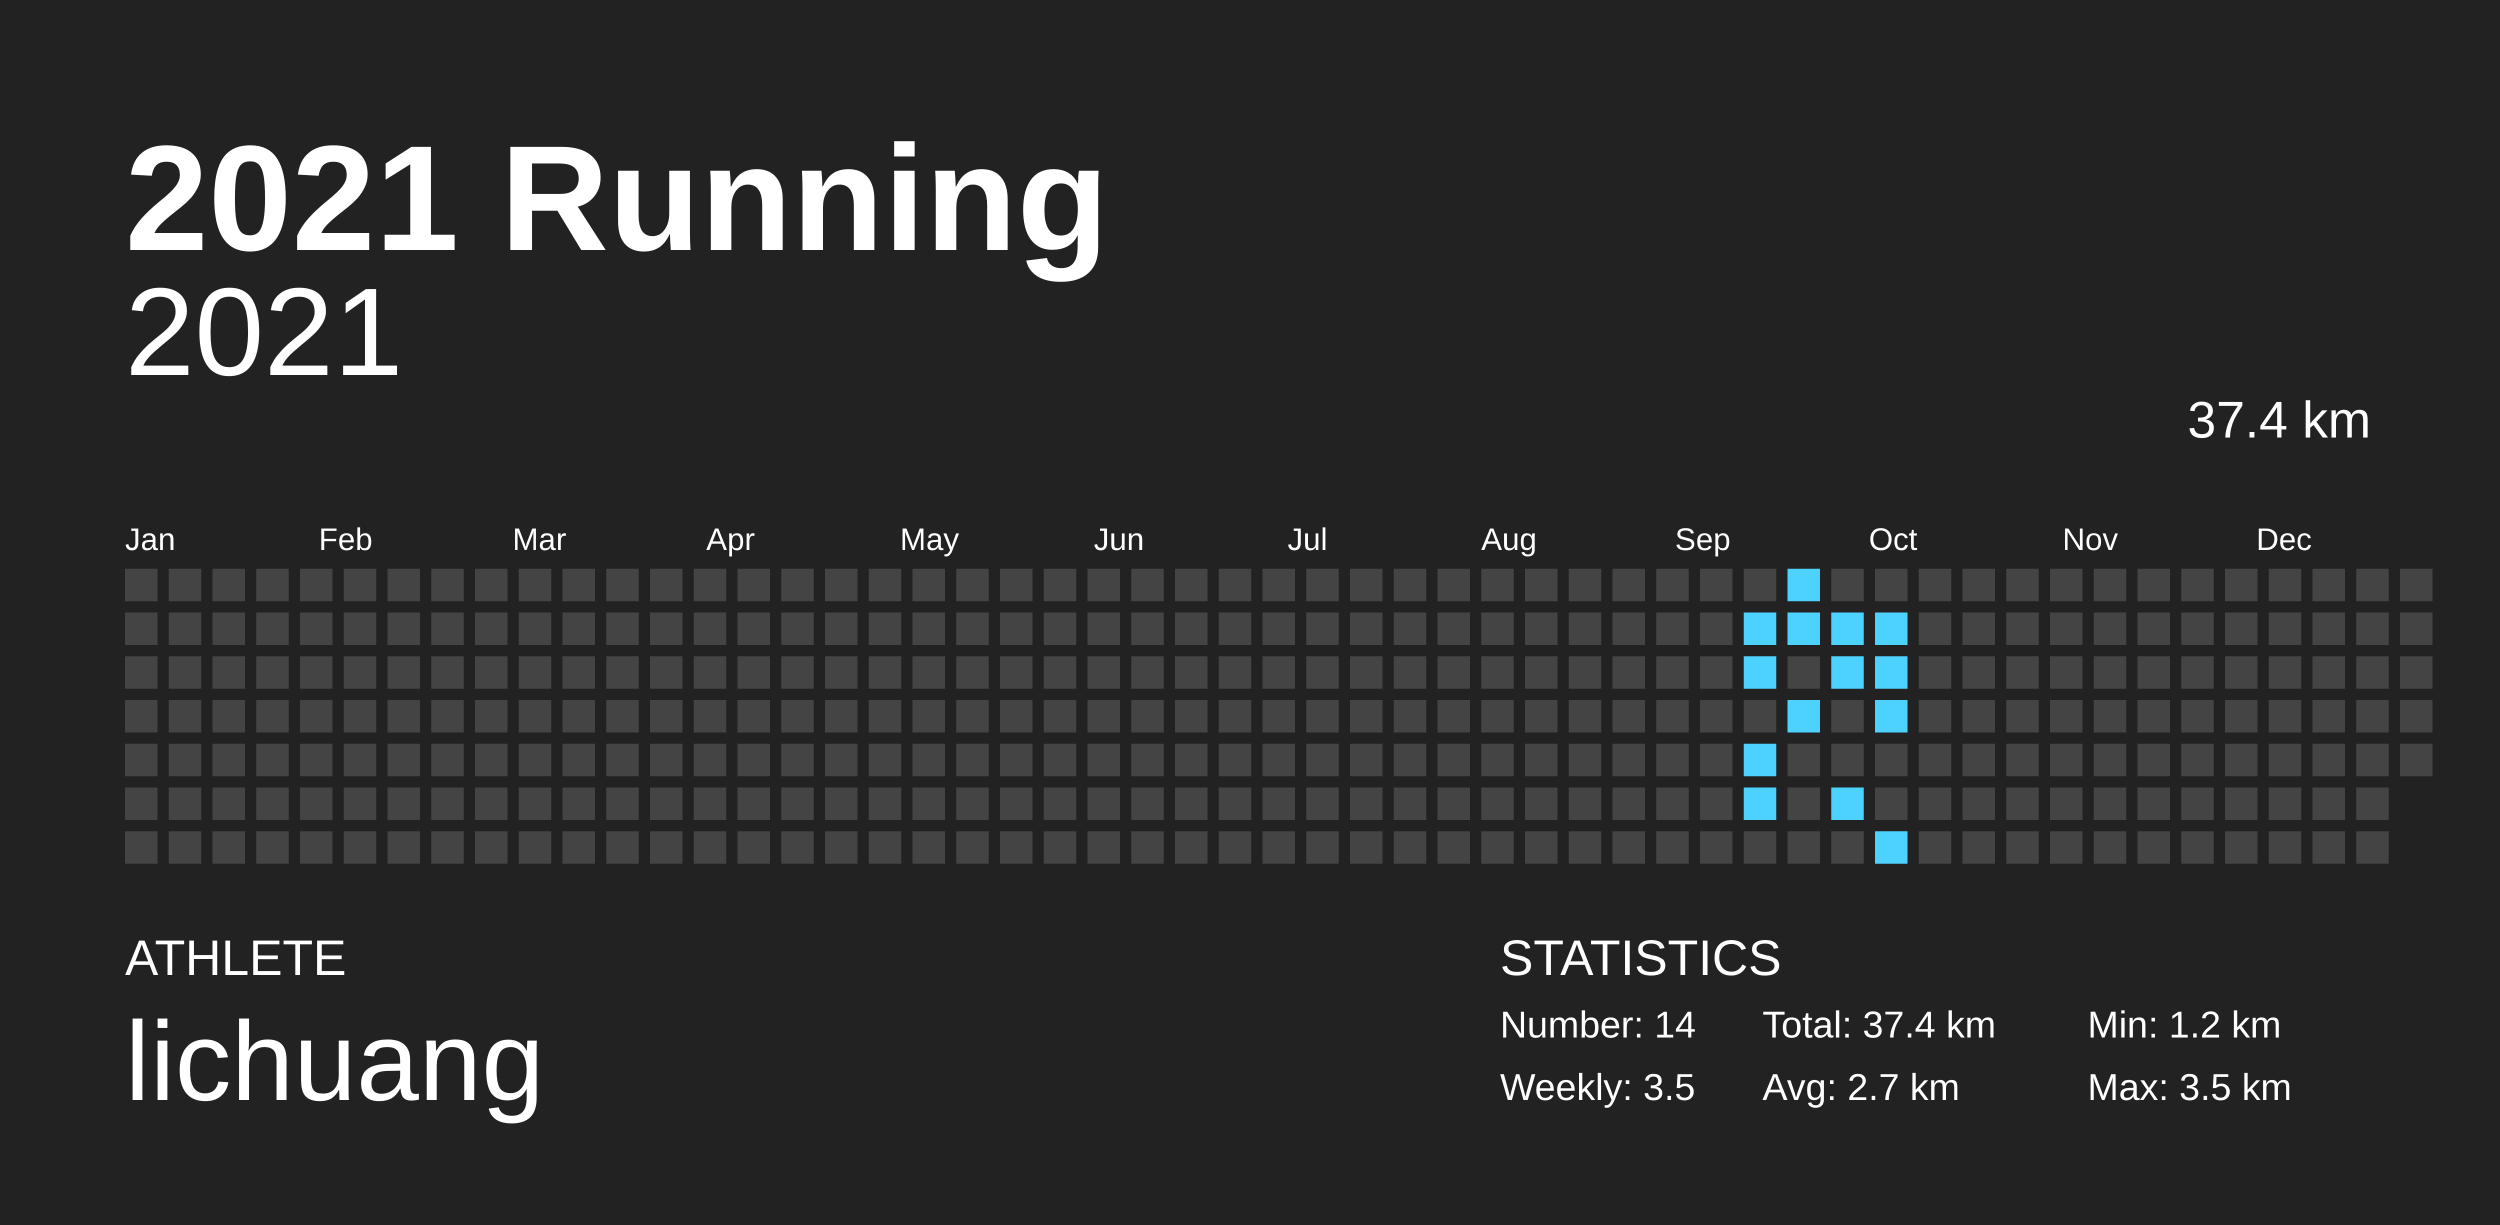
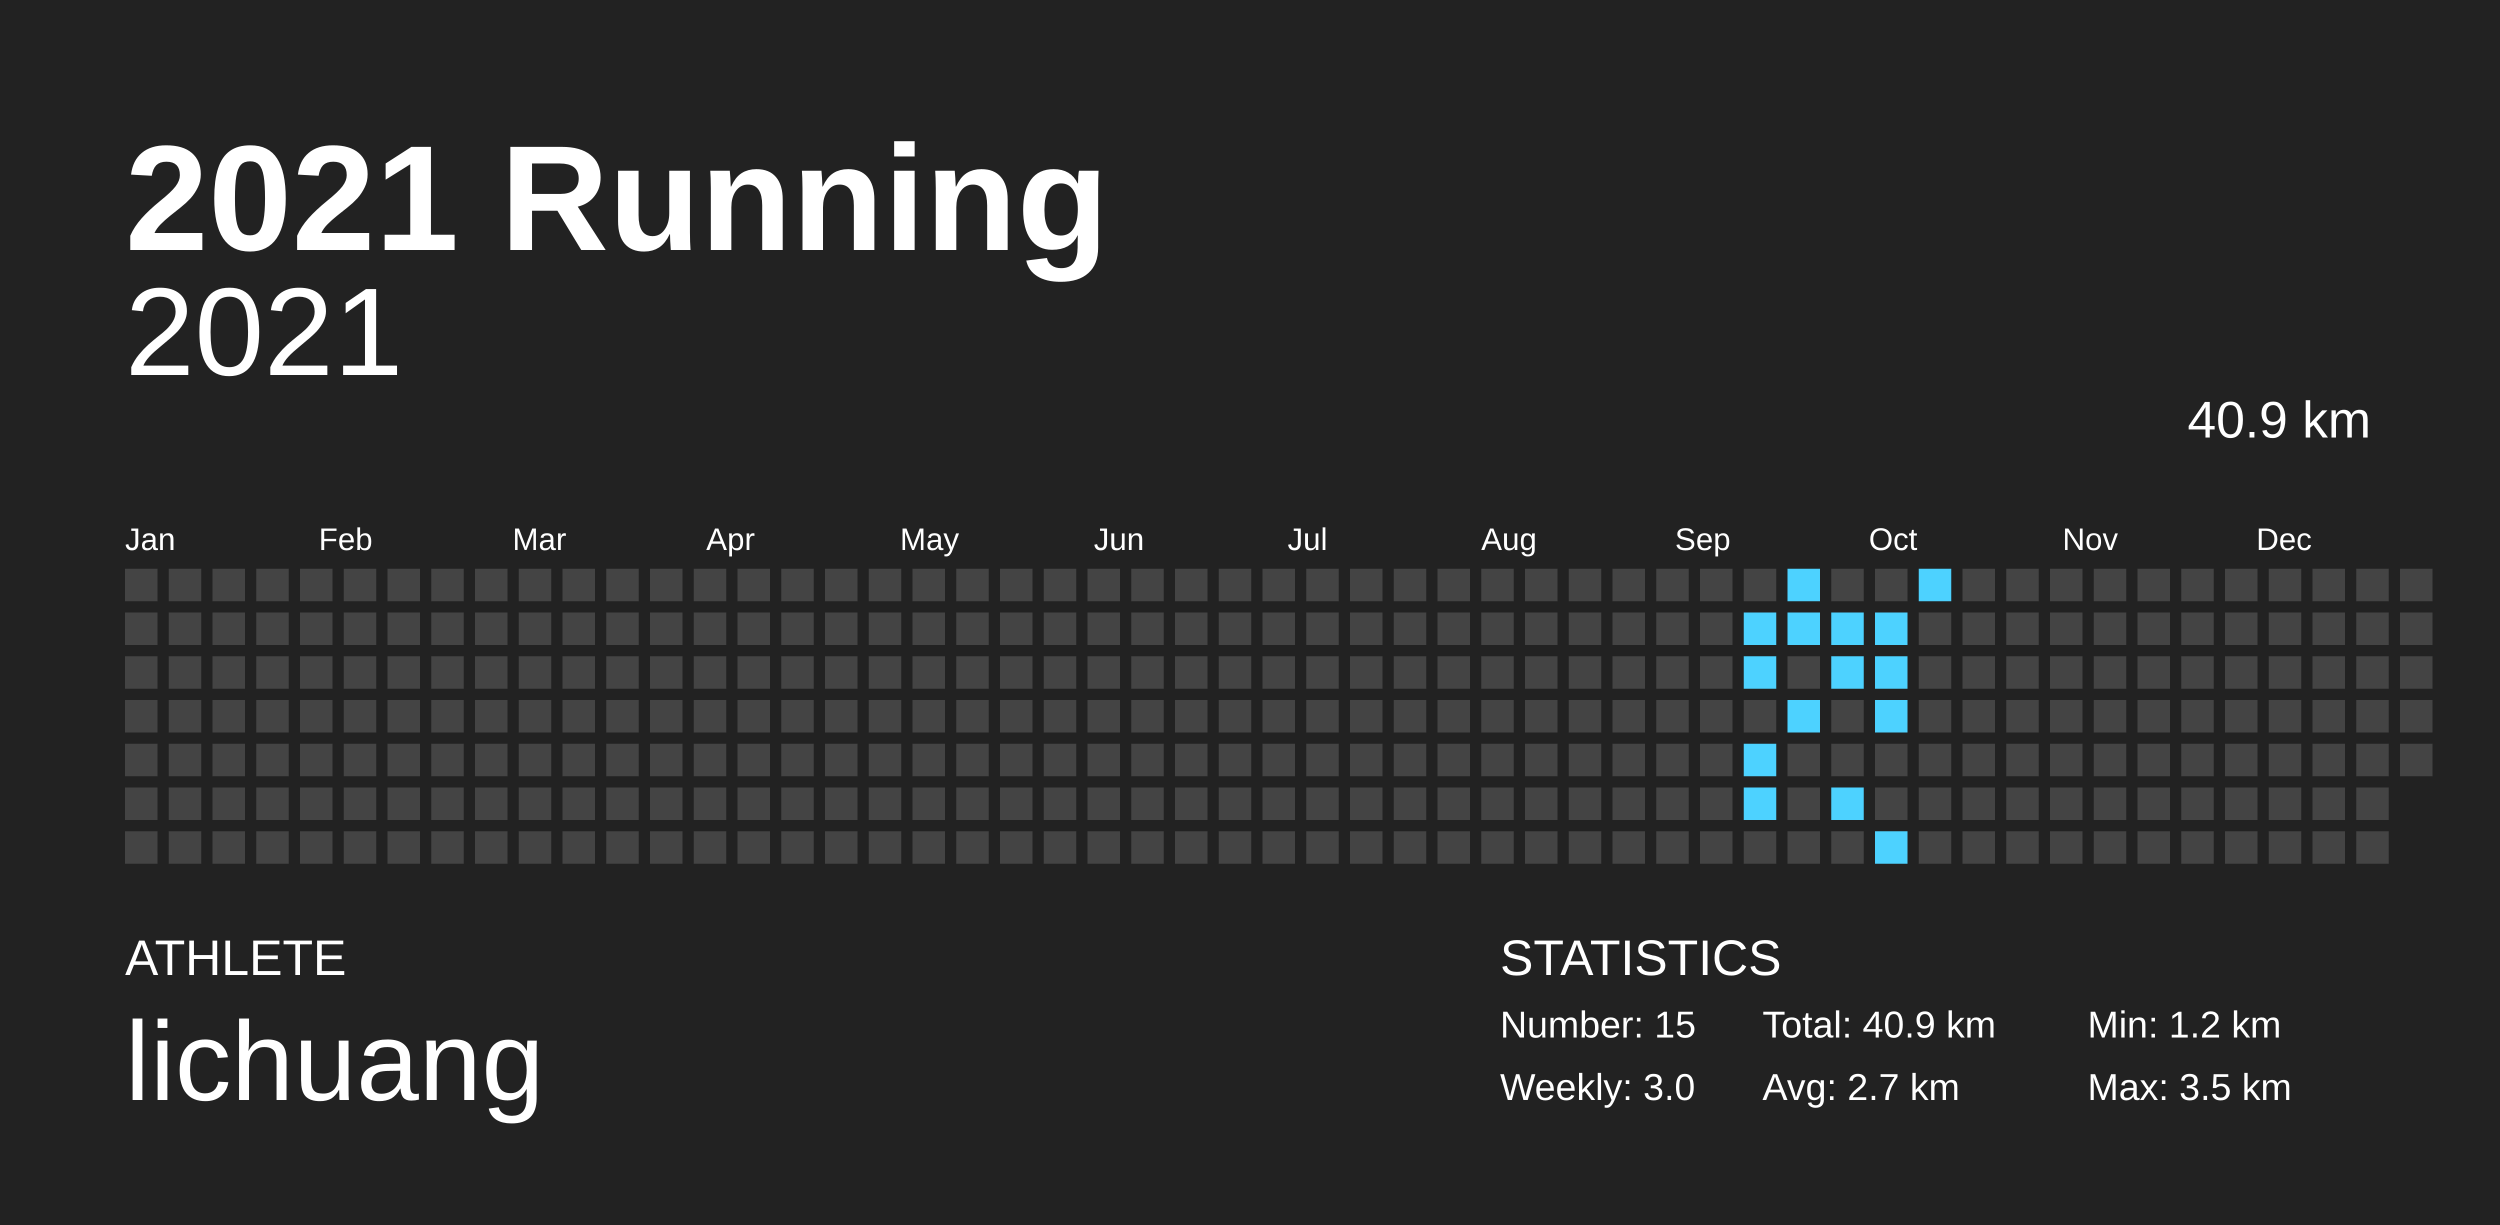
<svg xmlns="http://www.w3.org/2000/svg" baseProfile="full" height="98mm" version="1.1" viewBox="0,0,200,98" width="200mm">
  <defs />
  <rect fill="#222222" height="98" width="200" x="0" y="0" />
  <text fill="#FFFFFF" style="font-size:12px; font-family:Arial; font-weight:bold;" x="10" y="20">2021 Running</text>
  <text fill="#FFFFFF" style="font-size:4px; font-family:Arial" x="10" y="78">ATHLETE</text>
  <text fill="#FFFFFF" style="font-size:9px; font-family:Arial" x="10" y="88">lichuang</text>
  <text fill="#FFFFFF" style="font-size:4px; font-family:Arial" x="120" y="78">STATISTICS</text>
-   <text fill="#FFFFFF" style="font-size:3px; font-family:Arial" x="120" y="83">Number: 14</text>
-   <text fill="#FFFFFF" style="font-size:3px; font-family:Arial" x="120" y="88">Weekly: 3.5</text>
-   <text fill="#FFFFFF" style="font-size:3px; font-family:Arial" x="141" y="83">Total: 37.4 km</text>
+   <text fill="#FFFFFF" style="font-size:3px; font-family:Arial" x="120" y="83">Number: 15</text>
+   <text fill="#FFFFFF" style="font-size:3px; font-family:Arial" x="120" y="88">Weekly: 3.0</text>
+   <text fill="#FFFFFF" style="font-size:3px; font-family:Arial" x="141" y="83">Total: 40.9 km</text>
  <text fill="#FFFFFF" style="font-size:3px; font-family:Arial" x="141" y="88">Avg: 2.7 km</text>
  <text fill="#FFFFFF" style="font-size:3px; font-family:Arial" x="167" y="83">Min: 1.2 km</text>
  <text fill="#FFFFFF" style="font-size:3px; font-family:Arial" x="167" y="88">Max: 3.5 km</text>
  <text alignment-baseline="hanging" fill="#FFFFFF" style="font-size:10.0px; font-family:Arial;" x="10" y="30">2021</text>
-   <text alignment-baseline="hanging" fill="#FFFFFF" style="font-size:4.125px; font-family:Arial;" x="175" y="35">37.4 km</text>
+   <text alignment-baseline="hanging" fill="#FFFFFF" style="font-size:4.125px; font-family:Arial;" x="175" y="35">40.9 km</text>
  <text fill="#FFFFFF" style="font-size:2.5px; font-family:Arial" x="10.0" y="44">Jan</text>
  <text fill="#FFFFFF" style="font-size:2.5px; font-family:Arial" x="25.5" y="44">Feb</text>
  <text fill="#FFFFFF" style="font-size:2.5px; font-family:Arial" x="41.0" y="44">Mar</text>
  <text fill="#FFFFFF" style="font-size:2.5px; font-family:Arial" x="56.5" y="44">Apr</text>
  <text fill="#FFFFFF" style="font-size:2.5px; font-family:Arial" x="72.0" y="44">May</text>
  <text fill="#FFFFFF" style="font-size:2.5px; font-family:Arial" x="87.5" y="44">Jun</text>
  <text fill="#FFFFFF" style="font-size:2.5px; font-family:Arial" x="103.0" y="44">Jul</text>
  <text fill="#FFFFFF" style="font-size:2.5px; font-family:Arial" x="118.5" y="44">Aug</text>
  <text fill="#FFFFFF" style="font-size:2.5px; font-family:Arial" x="134.0" y="44">Sep</text>
  <text fill="#FFFFFF" style="font-size:2.5px; font-family:Arial" x="149.5" y="44">Oct</text>
  <text fill="#FFFFFF" style="font-size:2.5px; font-family:Arial" x="165.0" y="44">Nov</text>
  <text fill="#FFFFFF" style="font-size:2.5px; font-family:Arial" x="180.5" y="44">Dec</text>
  <rect fill="#444444" height="2.6" width="2.6" x="10.0" y="45.5" />
  <rect fill="#444444" height="2.6" width="2.6" x="10.0" y="49.0" />
  <rect fill="#444444" height="2.6" width="2.6" x="10.0" y="52.5" />
  <rect fill="#444444" height="2.6" width="2.6" x="10.0" y="56.0" />
  <rect fill="#444444" height="2.6" width="2.6" x="10.0" y="59.5" />
  <rect fill="#444444" height="2.6" width="2.6" x="10.0" y="63.0" />
  <rect fill="#444444" height="2.6" width="2.6" x="10.0" y="66.5" />
  <rect fill="#444444" height="2.6" width="2.6" x="13.5" y="45.5" />
  <rect fill="#444444" height="2.6" width="2.6" x="13.5" y="49.0" />
  <rect fill="#444444" height="2.6" width="2.6" x="13.5" y="52.5" />
  <rect fill="#444444" height="2.6" width="2.6" x="13.5" y="56.0" />
  <rect fill="#444444" height="2.6" width="2.6" x="13.5" y="59.5" />
  <rect fill="#444444" height="2.6" width="2.6" x="13.5" y="63.0" />
  <rect fill="#444444" height="2.6" width="2.6" x="13.5" y="66.5" />
  <rect fill="#444444" height="2.6" width="2.6" x="17.0" y="45.5" />
  <rect fill="#444444" height="2.6" width="2.6" x="17.0" y="49.0" />
  <rect fill="#444444" height="2.6" width="2.6" x="17.0" y="52.5" />
  <rect fill="#444444" height="2.6" width="2.6" x="17.0" y="56.0" />
  <rect fill="#444444" height="2.6" width="2.6" x="17.0" y="59.5" />
  <rect fill="#444444" height="2.6" width="2.6" x="17.0" y="63.0" />
  <rect fill="#444444" height="2.6" width="2.6" x="17.0" y="66.5" />
  <rect fill="#444444" height="2.6" width="2.6" x="20.5" y="45.5" />
  <rect fill="#444444" height="2.6" width="2.6" x="20.5" y="49.0" />
  <rect fill="#444444" height="2.6" width="2.6" x="20.5" y="52.5" />
  <rect fill="#444444" height="2.6" width="2.6" x="20.5" y="56.0" />
  <rect fill="#444444" height="2.6" width="2.6" x="20.5" y="59.5" />
  <rect fill="#444444" height="2.6" width="2.6" x="20.5" y="63.0" />
  <rect fill="#444444" height="2.6" width="2.6" x="20.5" y="66.5" />
  <rect fill="#444444" height="2.6" width="2.6" x="24.0" y="45.5" />
  <rect fill="#444444" height="2.6" width="2.6" x="24.0" y="49.0" />
  <rect fill="#444444" height="2.6" width="2.6" x="24.0" y="52.5" />
  <rect fill="#444444" height="2.6" width="2.6" x="24.0" y="56.0" />
  <rect fill="#444444" height="2.6" width="2.6" x="24.0" y="59.5" />
  <rect fill="#444444" height="2.6" width="2.6" x="24.0" y="63.0" />
  <rect fill="#444444" height="2.6" width="2.6" x="24.0" y="66.5" />
  <rect fill="#444444" height="2.6" width="2.6" x="27.5" y="45.5" />
  <rect fill="#444444" height="2.6" width="2.6" x="27.5" y="49.0" />
  <rect fill="#444444" height="2.6" width="2.6" x="27.5" y="52.5" />
  <rect fill="#444444" height="2.6" width="2.6" x="27.5" y="56.0" />
  <rect fill="#444444" height="2.6" width="2.6" x="27.5" y="59.5" />
  <rect fill="#444444" height="2.6" width="2.6" x="27.5" y="63.0" />
  <rect fill="#444444" height="2.6" width="2.6" x="27.5" y="66.5" />
  <rect fill="#444444" height="2.6" width="2.6" x="31.0" y="45.5" />
  <rect fill="#444444" height="2.6" width="2.6" x="31.0" y="49.0" />
  <rect fill="#444444" height="2.6" width="2.6" x="31.0" y="52.5" />
  <rect fill="#444444" height="2.6" width="2.6" x="31.0" y="56.0" />
  <rect fill="#444444" height="2.6" width="2.6" x="31.0" y="59.5" />
  <rect fill="#444444" height="2.6" width="2.6" x="31.0" y="63.0" />
  <rect fill="#444444" height="2.6" width="2.6" x="31.0" y="66.5" />
  <rect fill="#444444" height="2.6" width="2.6" x="34.5" y="45.5" />
  <rect fill="#444444" height="2.6" width="2.6" x="34.5" y="49.0" />
  <rect fill="#444444" height="2.6" width="2.6" x="34.5" y="52.5" />
  <rect fill="#444444" height="2.6" width="2.6" x="34.5" y="56.0" />
  <rect fill="#444444" height="2.6" width="2.6" x="34.5" y="59.5" />
  <rect fill="#444444" height="2.6" width="2.6" x="34.5" y="63.0" />
  <rect fill="#444444" height="2.6" width="2.6" x="34.5" y="66.5" />
  <rect fill="#444444" height="2.6" width="2.6" x="38.0" y="45.5" />
  <rect fill="#444444" height="2.6" width="2.6" x="38.0" y="49.0" />
  <rect fill="#444444" height="2.6" width="2.6" x="38.0" y="52.5" />
  <rect fill="#444444" height="2.6" width="2.6" x="38.0" y="56.0" />
  <rect fill="#444444" height="2.6" width="2.6" x="38.0" y="59.5" />
  <rect fill="#444444" height="2.6" width="2.6" x="38.0" y="63.0" />
  <rect fill="#444444" height="2.6" width="2.6" x="38.0" y="66.5" />
  <rect fill="#444444" height="2.6" width="2.6" x="41.5" y="45.5" />
  <rect fill="#444444" height="2.6" width="2.6" x="41.5" y="49.0" />
  <rect fill="#444444" height="2.6" width="2.6" x="41.5" y="52.5" />
  <rect fill="#444444" height="2.6" width="2.6" x="41.5" y="56.0" />
  <rect fill="#444444" height="2.6" width="2.6" x="41.5" y="59.5" />
  <rect fill="#444444" height="2.6" width="2.6" x="41.5" y="63.0" />
  <rect fill="#444444" height="2.6" width="2.6" x="41.5" y="66.5" />
  <rect fill="#444444" height="2.6" width="2.6" x="45.0" y="45.5" />
  <rect fill="#444444" height="2.6" width="2.6" x="45.0" y="49.0" />
  <rect fill="#444444" height="2.6" width="2.6" x="45.0" y="52.5" />
  <rect fill="#444444" height="2.6" width="2.6" x="45.0" y="56.0" />
  <rect fill="#444444" height="2.6" width="2.6" x="45.0" y="59.5" />
  <rect fill="#444444" height="2.6" width="2.6" x="45.0" y="63.0" />
  <rect fill="#444444" height="2.6" width="2.6" x="45.0" y="66.5" />
  <rect fill="#444444" height="2.6" width="2.6" x="48.5" y="45.5" />
  <rect fill="#444444" height="2.6" width="2.6" x="48.5" y="49.0" />
  <rect fill="#444444" height="2.6" width="2.6" x="48.5" y="52.5" />
  <rect fill="#444444" height="2.6" width="2.6" x="48.5" y="56.0" />
  <rect fill="#444444" height="2.6" width="2.6" x="48.5" y="59.5" />
  <rect fill="#444444" height="2.6" width="2.6" x="48.5" y="63.0" />
  <rect fill="#444444" height="2.6" width="2.6" x="48.5" y="66.5" />
  <rect fill="#444444" height="2.6" width="2.6" x="52.0" y="45.5" />
  <rect fill="#444444" height="2.6" width="2.6" x="52.0" y="49.0" />
  <rect fill="#444444" height="2.6" width="2.6" x="52.0" y="52.5" />
  <rect fill="#444444" height="2.6" width="2.6" x="52.0" y="56.0" />
  <rect fill="#444444" height="2.6" width="2.6" x="52.0" y="59.5" />
  <rect fill="#444444" height="2.6" width="2.6" x="52.0" y="63.0" />
  <rect fill="#444444" height="2.6" width="2.6" x="52.0" y="66.5" />
  <rect fill="#444444" height="2.6" width="2.6" x="55.5" y="45.5" />
  <rect fill="#444444" height="2.6" width="2.6" x="55.5" y="49.0" />
  <rect fill="#444444" height="2.6" width="2.6" x="55.5" y="52.5" />
  <rect fill="#444444" height="2.6" width="2.6" x="55.5" y="56.0" />
  <rect fill="#444444" height="2.6" width="2.6" x="55.5" y="59.5" />
  <rect fill="#444444" height="2.6" width="2.6" x="55.5" y="63.0" />
  <rect fill="#444444" height="2.6" width="2.6" x="55.5" y="66.5" />
  <rect fill="#444444" height="2.6" width="2.6" x="59.0" y="45.5" />
  <rect fill="#444444" height="2.6" width="2.6" x="59.0" y="49.0" />
  <rect fill="#444444" height="2.6" width="2.6" x="59.0" y="52.5" />
  <rect fill="#444444" height="2.6" width="2.6" x="59.0" y="56.0" />
  <rect fill="#444444" height="2.6" width="2.6" x="59.0" y="59.5" />
  <rect fill="#444444" height="2.6" width="2.6" x="59.0" y="63.0" />
  <rect fill="#444444" height="2.6" width="2.6" x="59.0" y="66.5" />
  <rect fill="#444444" height="2.6" width="2.6" x="62.5" y="45.5" />
  <rect fill="#444444" height="2.6" width="2.6" x="62.5" y="49.0" />
  <rect fill="#444444" height="2.6" width="2.6" x="62.5" y="52.5" />
  <rect fill="#444444" height="2.6" width="2.6" x="62.5" y="56.0" />
  <rect fill="#444444" height="2.6" width="2.6" x="62.5" y="59.5" />
  <rect fill="#444444" height="2.6" width="2.6" x="62.5" y="63.0" />
  <rect fill="#444444" height="2.6" width="2.6" x="62.5" y="66.5" />
  <rect fill="#444444" height="2.6" width="2.6" x="66.0" y="45.5" />
  <rect fill="#444444" height="2.6" width="2.6" x="66.0" y="49.0" />
  <rect fill="#444444" height="2.6" width="2.6" x="66.0" y="52.5" />
  <rect fill="#444444" height="2.6" width="2.6" x="66.0" y="56.0" />
  <rect fill="#444444" height="2.6" width="2.6" x="66.0" y="59.5" />
  <rect fill="#444444" height="2.6" width="2.6" x="66.0" y="63.0" />
  <rect fill="#444444" height="2.6" width="2.6" x="66.0" y="66.5" />
  <rect fill="#444444" height="2.6" width="2.6" x="69.5" y="45.5" />
  <rect fill="#444444" height="2.6" width="2.6" x="69.5" y="49.0" />
  <rect fill="#444444" height="2.6" width="2.6" x="69.5" y="52.5" />
  <rect fill="#444444" height="2.6" width="2.6" x="69.5" y="56.0" />
  <rect fill="#444444" height="2.6" width="2.6" x="69.5" y="59.5" />
  <rect fill="#444444" height="2.6" width="2.6" x="69.5" y="63.0" />
  <rect fill="#444444" height="2.6" width="2.6" x="69.5" y="66.5" />
  <rect fill="#444444" height="2.6" width="2.6" x="73.0" y="45.5" />
  <rect fill="#444444" height="2.6" width="2.6" x="73.0" y="49.0" />
  <rect fill="#444444" height="2.6" width="2.6" x="73.0" y="52.5" />
  <rect fill="#444444" height="2.6" width="2.6" x="73.0" y="56.0" />
  <rect fill="#444444" height="2.6" width="2.6" x="73.0" y="59.5" />
  <rect fill="#444444" height="2.6" width="2.6" x="73.0" y="63.0" />
  <rect fill="#444444" height="2.6" width="2.6" x="73.0" y="66.5" />
  <rect fill="#444444" height="2.6" width="2.6" x="76.5" y="45.5" />
  <rect fill="#444444" height="2.6" width="2.6" x="76.5" y="49.0" />
  <rect fill="#444444" height="2.6" width="2.6" x="76.5" y="52.5" />
  <rect fill="#444444" height="2.6" width="2.6" x="76.5" y="56.0" />
  <rect fill="#444444" height="2.6" width="2.6" x="76.5" y="59.5" />
  <rect fill="#444444" height="2.6" width="2.6" x="76.5" y="63.0" />
  <rect fill="#444444" height="2.6" width="2.6" x="76.5" y="66.5" />
  <rect fill="#444444" height="2.6" width="2.6" x="80.0" y="45.5" />
  <rect fill="#444444" height="2.6" width="2.6" x="80.0" y="49.0" />
  <rect fill="#444444" height="2.6" width="2.6" x="80.0" y="52.5" />
  <rect fill="#444444" height="2.6" width="2.6" x="80.0" y="56.0" />
  <rect fill="#444444" height="2.6" width="2.6" x="80.0" y="59.5" />
  <rect fill="#444444" height="2.6" width="2.6" x="80.0" y="63.0" />
  <rect fill="#444444" height="2.6" width="2.6" x="80.0" y="66.5" />
  <rect fill="#444444" height="2.6" width="2.6" x="83.5" y="45.5" />
  <rect fill="#444444" height="2.6" width="2.6" x="83.5" y="49.0" />
  <rect fill="#444444" height="2.6" width="2.6" x="83.5" y="52.5" />
  <rect fill="#444444" height="2.6" width="2.6" x="83.5" y="56.0" />
  <rect fill="#444444" height="2.6" width="2.6" x="83.5" y="59.5" />
  <rect fill="#444444" height="2.6" width="2.6" x="83.5" y="63.0" />
  <rect fill="#444444" height="2.6" width="2.6" x="83.5" y="66.5" />
  <rect fill="#444444" height="2.6" width="2.6" x="87.0" y="45.5" />
  <rect fill="#444444" height="2.6" width="2.6" x="87.0" y="49.0" />
  <rect fill="#444444" height="2.6" width="2.6" x="87.0" y="52.5" />
  <rect fill="#444444" height="2.6" width="2.6" x="87.0" y="56.0" />
  <rect fill="#444444" height="2.6" width="2.6" x="87.0" y="59.5" />
  <rect fill="#444444" height="2.6" width="2.6" x="87.0" y="63.0" />
  <rect fill="#444444" height="2.6" width="2.6" x="87.0" y="66.5" />
  <rect fill="#444444" height="2.6" width="2.6" x="90.5" y="45.5" />
  <rect fill="#444444" height="2.6" width="2.6" x="90.5" y="49.0" />
  <rect fill="#444444" height="2.6" width="2.6" x="90.5" y="52.5" />
  <rect fill="#444444" height="2.6" width="2.6" x="90.5" y="56.0" />
  <rect fill="#444444" height="2.6" width="2.6" x="90.5" y="59.5" />
  <rect fill="#444444" height="2.6" width="2.6" x="90.5" y="63.0" />
  <rect fill="#444444" height="2.6" width="2.6" x="90.5" y="66.5" />
  <rect fill="#444444" height="2.6" width="2.6" x="94.0" y="45.5" />
  <rect fill="#444444" height="2.6" width="2.6" x="94.0" y="49.0" />
  <rect fill="#444444" height="2.6" width="2.6" x="94.0" y="52.5" />
  <rect fill="#444444" height="2.6" width="2.6" x="94.0" y="56.0" />
  <rect fill="#444444" height="2.6" width="2.6" x="94.0" y="59.5" />
  <rect fill="#444444" height="2.6" width="2.6" x="94.0" y="63.0" />
  <rect fill="#444444" height="2.6" width="2.6" x="94.0" y="66.5" />
  <rect fill="#444444" height="2.6" width="2.6" x="97.5" y="45.5" />
  <rect fill="#444444" height="2.6" width="2.6" x="97.5" y="49.0" />
  <rect fill="#444444" height="2.6" width="2.6" x="97.5" y="52.5" />
  <rect fill="#444444" height="2.6" width="2.6" x="97.5" y="56.0" />
  <rect fill="#444444" height="2.6" width="2.6" x="97.5" y="59.5" />
  <rect fill="#444444" height="2.6" width="2.6" x="97.5" y="63.0" />
  <rect fill="#444444" height="2.6" width="2.6" x="97.5" y="66.5" />
  <rect fill="#444444" height="2.6" width="2.6" x="101.0" y="45.5" />
  <rect fill="#444444" height="2.6" width="2.6" x="101.0" y="49.0" />
  <rect fill="#444444" height="2.6" width="2.6" x="101.0" y="52.5" />
  <rect fill="#444444" height="2.6" width="2.6" x="101.0" y="56.0" />
  <rect fill="#444444" height="2.6" width="2.6" x="101.0" y="59.5" />
  <rect fill="#444444" height="2.6" width="2.6" x="101.0" y="63.0" />
  <rect fill="#444444" height="2.6" width="2.6" x="101.0" y="66.5" />
  <rect fill="#444444" height="2.6" width="2.6" x="104.5" y="45.5" />
  <rect fill="#444444" height="2.6" width="2.6" x="104.5" y="49.0" />
  <rect fill="#444444" height="2.6" width="2.6" x="104.5" y="52.5" />
  <rect fill="#444444" height="2.6" width="2.6" x="104.5" y="56.0" />
  <rect fill="#444444" height="2.6" width="2.6" x="104.5" y="59.5" />
  <rect fill="#444444" height="2.6" width="2.6" x="104.5" y="63.0" />
  <rect fill="#444444" height="2.6" width="2.6" x="104.5" y="66.5" />
  <rect fill="#444444" height="2.6" width="2.6" x="108.0" y="45.5" />
  <rect fill="#444444" height="2.6" width="2.6" x="108.0" y="49.0" />
  <rect fill="#444444" height="2.6" width="2.6" x="108.0" y="52.5" />
  <rect fill="#444444" height="2.6" width="2.6" x="108.0" y="56.0" />
  <rect fill="#444444" height="2.6" width="2.6" x="108.0" y="59.5" />
  <rect fill="#444444" height="2.6" width="2.6" x="108.0" y="63.0" />
  <rect fill="#444444" height="2.6" width="2.6" x="108.0" y="66.5" />
  <rect fill="#444444" height="2.6" width="2.6" x="111.5" y="45.5" />
  <rect fill="#444444" height="2.6" width="2.6" x="111.5" y="49.0" />
  <rect fill="#444444" height="2.6" width="2.6" x="111.5" y="52.5" />
  <rect fill="#444444" height="2.6" width="2.6" x="111.5" y="56.0" />
  <rect fill="#444444" height="2.6" width="2.6" x="111.5" y="59.5" />
  <rect fill="#444444" height="2.6" width="2.6" x="111.5" y="63.0" />
  <rect fill="#444444" height="2.6" width="2.6" x="111.5" y="66.5" />
  <rect fill="#444444" height="2.6" width="2.6" x="115.0" y="45.5" />
  <rect fill="#444444" height="2.6" width="2.6" x="115.0" y="49.0" />
  <rect fill="#444444" height="2.6" width="2.6" x="115.0" y="52.5" />
  <rect fill="#444444" height="2.6" width="2.6" x="115.0" y="56.0" />
  <rect fill="#444444" height="2.6" width="2.6" x="115.0" y="59.5" />
  <rect fill="#444444" height="2.6" width="2.6" x="115.0" y="63.0" />
  <rect fill="#444444" height="2.6" width="2.6" x="115.0" y="66.5" />
  <rect fill="#444444" height="2.6" width="2.6" x="118.5" y="45.5" />
  <rect fill="#444444" height="2.6" width="2.6" x="118.5" y="49.0" />
  <rect fill="#444444" height="2.6" width="2.6" x="118.5" y="52.5" />
  <rect fill="#444444" height="2.6" width="2.6" x="118.5" y="56.0" />
  <rect fill="#444444" height="2.6" width="2.6" x="118.5" y="59.5" />
  <rect fill="#444444" height="2.6" width="2.6" x="118.5" y="63.0" />
  <rect fill="#444444" height="2.6" width="2.6" x="118.5" y="66.5" />
  <rect fill="#444444" height="2.6" width="2.6" x="122.0" y="45.5" />
  <rect fill="#444444" height="2.6" width="2.6" x="122.0" y="49.0" />
  <rect fill="#444444" height="2.6" width="2.6" x="122.0" y="52.5" />
  <rect fill="#444444" height="2.6" width="2.6" x="122.0" y="56.0" />
  <rect fill="#444444" height="2.6" width="2.6" x="122.0" y="59.5" />
  <rect fill="#444444" height="2.6" width="2.6" x="122.0" y="63.0" />
  <rect fill="#444444" height="2.6" width="2.6" x="122.0" y="66.5" />
  <rect fill="#444444" height="2.6" width="2.6" x="125.5" y="45.5" />
  <rect fill="#444444" height="2.6" width="2.6" x="125.5" y="49.0" />
  <rect fill="#444444" height="2.6" width="2.6" x="125.5" y="52.5" />
  <rect fill="#444444" height="2.6" width="2.6" x="125.5" y="56.0" />
  <rect fill="#444444" height="2.6" width="2.6" x="125.5" y="59.5" />
  <rect fill="#444444" height="2.6" width="2.6" x="125.5" y="63.0" />
  <rect fill="#444444" height="2.6" width="2.6" x="125.5" y="66.5" />
  <rect fill="#444444" height="2.6" width="2.6" x="129.0" y="45.5" />
  <rect fill="#444444" height="2.6" width="2.6" x="129.0" y="49.0" />
  <rect fill="#444444" height="2.6" width="2.6" x="129.0" y="52.5" />
  <rect fill="#444444" height="2.6" width="2.6" x="129.0" y="56.0" />
  <rect fill="#444444" height="2.6" width="2.6" x="129.0" y="59.5" />
  <rect fill="#444444" height="2.6" width="2.6" x="129.0" y="63.0" />
  <rect fill="#444444" height="2.6" width="2.6" x="129.0" y="66.5" />
  <rect fill="#444444" height="2.6" width="2.6" x="132.5" y="45.5" />
  <rect fill="#444444" height="2.6" width="2.6" x="132.5" y="49.0" />
  <rect fill="#444444" height="2.6" width="2.6" x="132.5" y="52.5" />
  <rect fill="#444444" height="2.6" width="2.6" x="132.5" y="56.0" />
  <rect fill="#444444" height="2.6" width="2.6" x="132.5" y="59.5" />
  <rect fill="#444444" height="2.6" width="2.6" x="132.5" y="63.0" />
  <rect fill="#444444" height="2.6" width="2.6" x="132.5" y="66.5" />
  <rect fill="#444444" height="2.6" width="2.6" x="136.0" y="45.5" />
  <rect fill="#444444" height="2.6" width="2.6" x="136.0" y="49.0" />
  <rect fill="#444444" height="2.6" width="2.6" x="136.0" y="52.5" />
  <rect fill="#444444" height="2.6" width="2.6" x="136.0" y="56.0" />
  <rect fill="#444444" height="2.6" width="2.6" x="136.0" y="59.5" />
  <rect fill="#444444" height="2.6" width="2.6" x="136.0" y="63.0" />
  <rect fill="#444444" height="2.6" width="2.6" x="136.0" y="66.5" />
  <rect fill="#444444" height="2.6" width="2.6" x="139.5" y="45.5" />
  <rect fill="#4dd2ff" height="2.6" width="2.6" x="139.5" y="49.0" />
  <rect fill="#4dd2ff" height="2.6" width="2.6" x="139.5" y="52.5" />
  <rect fill="#444444" height="2.6" width="2.6" x="139.5" y="56.0" />
  <rect fill="#4dd2ff" height="2.6" width="2.6" x="139.5" y="59.5" />
  <rect fill="#4dd2ff" height="2.6" width="2.6" x="139.5" y="63.0" />
  <rect fill="#444444" height="2.6" width="2.6" x="139.5" y="66.5" />
  <rect fill="#4dd2ff" height="2.6" width="2.6" x="143.0" y="45.5" />
  <rect fill="#4dd2ff" height="2.6" width="2.6" x="143.0" y="49.0" />
  <rect fill="#444444" height="2.6" width="2.6" x="143.0" y="52.5" />
  <rect fill="#4dd2ff" height="2.6" width="2.6" x="143.0" y="56.0" />
  <rect fill="#444444" height="2.6" width="2.6" x="143.0" y="59.5" />
  <rect fill="#444444" height="2.6" width="2.6" x="143.0" y="63.0" />
  <rect fill="#444444" height="2.6" width="2.6" x="143.0" y="66.5" />
  <rect fill="#444444" height="2.6" width="2.6" x="146.5" y="45.5" />
  <rect fill="#4dd2ff" height="2.6" width="2.6" x="146.5" y="49.0" />
  <rect fill="#4dd2ff" height="2.6" width="2.6" x="146.5" y="52.5" />
  <rect fill="#444444" height="2.6" width="2.6" x="146.5" y="56.0" />
  <rect fill="#444444" height="2.6" width="2.6" x="146.5" y="59.5" />
  <rect fill="#4dd2ff" height="2.6" width="2.6" x="146.5" y="63.0" />
  <rect fill="#444444" height="2.6" width="2.6" x="146.5" y="66.5" />
  <rect fill="#444444" height="2.6" width="2.6" x="150.0" y="45.5" />
  <rect fill="#4dd2ff" height="2.6" width="2.6" x="150.0" y="49.0" />
  <rect fill="#4dd2ff" height="2.6" width="2.6" x="150.0" y="52.5" />
  <rect fill="#4dd2ff" height="2.6" width="2.6" x="150.0" y="56.0" />
  <rect fill="#444444" height="2.6" width="2.6" x="150.0" y="59.5" />
  <rect fill="#444444" height="2.6" width="2.6" x="150.0" y="63.0" />
  <rect fill="#4dd2ff" height="2.6" width="2.6" x="150.0" y="66.5" />
-   <rect fill="#444444" height="2.6" width="2.6" x="153.5" y="45.5" />
+   <rect fill="#4dd2ff" height="2.6" width="2.6" x="153.5" y="45.5" />
  <rect fill="#444444" height="2.6" width="2.6" x="153.5" y="49.0" />
  <rect fill="#444444" height="2.6" width="2.6" x="153.5" y="52.5" />
  <rect fill="#444444" height="2.6" width="2.6" x="153.5" y="56.0" />
  <rect fill="#444444" height="2.6" width="2.6" x="153.5" y="59.5" />
  <rect fill="#444444" height="2.6" width="2.6" x="153.5" y="63.0" />
  <rect fill="#444444" height="2.6" width="2.6" x="153.5" y="66.5" />
  <rect fill="#444444" height="2.6" width="2.6" x="157.0" y="45.5" />
  <rect fill="#444444" height="2.6" width="2.6" x="157.0" y="49.0" />
  <rect fill="#444444" height="2.6" width="2.6" x="157.0" y="52.5" />
  <rect fill="#444444" height="2.6" width="2.6" x="157.0" y="56.0" />
  <rect fill="#444444" height="2.6" width="2.6" x="157.0" y="59.5" />
  <rect fill="#444444" height="2.6" width="2.6" x="157.0" y="63.0" />
  <rect fill="#444444" height="2.6" width="2.6" x="157.0" y="66.5" />
  <rect fill="#444444" height="2.6" width="2.6" x="160.5" y="45.5" />
  <rect fill="#444444" height="2.6" width="2.6" x="160.5" y="49.0" />
  <rect fill="#444444" height="2.6" width="2.6" x="160.5" y="52.5" />
  <rect fill="#444444" height="2.6" width="2.6" x="160.5" y="56.0" />
  <rect fill="#444444" height="2.6" width="2.6" x="160.5" y="59.5" />
  <rect fill="#444444" height="2.6" width="2.6" x="160.5" y="63.0" />
  <rect fill="#444444" height="2.6" width="2.6" x="160.5" y="66.5" />
  <rect fill="#444444" height="2.6" width="2.6" x="164.0" y="45.5" />
  <rect fill="#444444" height="2.6" width="2.6" x="164.0" y="49.0" />
  <rect fill="#444444" height="2.6" width="2.6" x="164.0" y="52.5" />
  <rect fill="#444444" height="2.6" width="2.6" x="164.0" y="56.0" />
  <rect fill="#444444" height="2.6" width="2.6" x="164.0" y="59.5" />
  <rect fill="#444444" height="2.6" width="2.6" x="164.0" y="63.0" />
  <rect fill="#444444" height="2.6" width="2.6" x="164.0" y="66.5" />
  <rect fill="#444444" height="2.6" width="2.6" x="167.5" y="45.5" />
  <rect fill="#444444" height="2.6" width="2.6" x="167.5" y="49.0" />
  <rect fill="#444444" height="2.6" width="2.6" x="167.5" y="52.5" />
  <rect fill="#444444" height="2.6" width="2.6" x="167.5" y="56.0" />
  <rect fill="#444444" height="2.6" width="2.6" x="167.5" y="59.5" />
  <rect fill="#444444" height="2.6" width="2.6" x="167.5" y="63.0" />
  <rect fill="#444444" height="2.6" width="2.6" x="167.5" y="66.5" />
  <rect fill="#444444" height="2.6" width="2.6" x="171.0" y="45.5" />
  <rect fill="#444444" height="2.6" width="2.6" x="171.0" y="49.0" />
  <rect fill="#444444" height="2.6" width="2.6" x="171.0" y="52.5" />
  <rect fill="#444444" height="2.6" width="2.6" x="171.0" y="56.0" />
  <rect fill="#444444" height="2.6" width="2.6" x="171.0" y="59.5" />
  <rect fill="#444444" height="2.6" width="2.6" x="171.0" y="63.0" />
  <rect fill="#444444" height="2.6" width="2.6" x="171.0" y="66.5" />
  <rect fill="#444444" height="2.6" width="2.6" x="174.5" y="45.5" />
  <rect fill="#444444" height="2.6" width="2.6" x="174.5" y="49.0" />
  <rect fill="#444444" height="2.6" width="2.6" x="174.5" y="52.5" />
  <rect fill="#444444" height="2.6" width="2.6" x="174.5" y="56.0" />
  <rect fill="#444444" height="2.6" width="2.6" x="174.5" y="59.5" />
  <rect fill="#444444" height="2.6" width="2.6" x="174.5" y="63.0" />
  <rect fill="#444444" height="2.6" width="2.6" x="174.5" y="66.5" />
  <rect fill="#444444" height="2.6" width="2.6" x="178.0" y="45.5" />
  <rect fill="#444444" height="2.6" width="2.6" x="178.0" y="49.0" />
  <rect fill="#444444" height="2.6" width="2.6" x="178.0" y="52.5" />
  <rect fill="#444444" height="2.6" width="2.6" x="178.0" y="56.0" />
  <rect fill="#444444" height="2.6" width="2.6" x="178.0" y="59.5" />
  <rect fill="#444444" height="2.6" width="2.6" x="178.0" y="63.0" />
  <rect fill="#444444" height="2.6" width="2.6" x="178.0" y="66.5" />
  <rect fill="#444444" height="2.6" width="2.6" x="181.5" y="45.5" />
  <rect fill="#444444" height="2.6" width="2.6" x="181.5" y="49.0" />
  <rect fill="#444444" height="2.6" width="2.6" x="181.5" y="52.5" />
  <rect fill="#444444" height="2.6" width="2.6" x="181.5" y="56.0" />
  <rect fill="#444444" height="2.6" width="2.6" x="181.5" y="59.5" />
  <rect fill="#444444" height="2.6" width="2.6" x="181.5" y="63.0" />
  <rect fill="#444444" height="2.6" width="2.6" x="181.5" y="66.5" />
  <rect fill="#444444" height="2.6" width="2.6" x="185.0" y="45.5" />
  <rect fill="#444444" height="2.6" width="2.6" x="185.0" y="49.0" />
  <rect fill="#444444" height="2.6" width="2.6" x="185.0" y="52.5" />
  <rect fill="#444444" height="2.6" width="2.6" x="185.0" y="56.0" />
  <rect fill="#444444" height="2.6" width="2.6" x="185.0" y="59.5" />
  <rect fill="#444444" height="2.6" width="2.6" x="185.0" y="63.0" />
  <rect fill="#444444" height="2.6" width="2.6" x="185.0" y="66.5" />
  <rect fill="#444444" height="2.6" width="2.6" x="188.5" y="45.5" />
  <rect fill="#444444" height="2.6" width="2.6" x="188.5" y="49.0" />
  <rect fill="#444444" height="2.6" width="2.6" x="188.5" y="52.5" />
  <rect fill="#444444" height="2.6" width="2.6" x="188.5" y="56.0" />
  <rect fill="#444444" height="2.6" width="2.6" x="188.5" y="59.5" />
  <rect fill="#444444" height="2.6" width="2.6" x="188.5" y="63.0" />
  <rect fill="#444444" height="2.6" width="2.6" x="188.5" y="66.5" />
  <rect fill="#444444" height="2.6" width="2.6" x="192.0" y="45.5" />
  <rect fill="#444444" height="2.6" width="2.6" x="192.0" y="49.0" />
  <rect fill="#444444" height="2.6" width="2.6" x="192.0" y="52.5" />
  <rect fill="#444444" height="2.6" width="2.6" x="192.0" y="56.0" />
  <rect fill="#444444" height="2.6" width="2.6" x="192.0" y="59.5" />
</svg>
